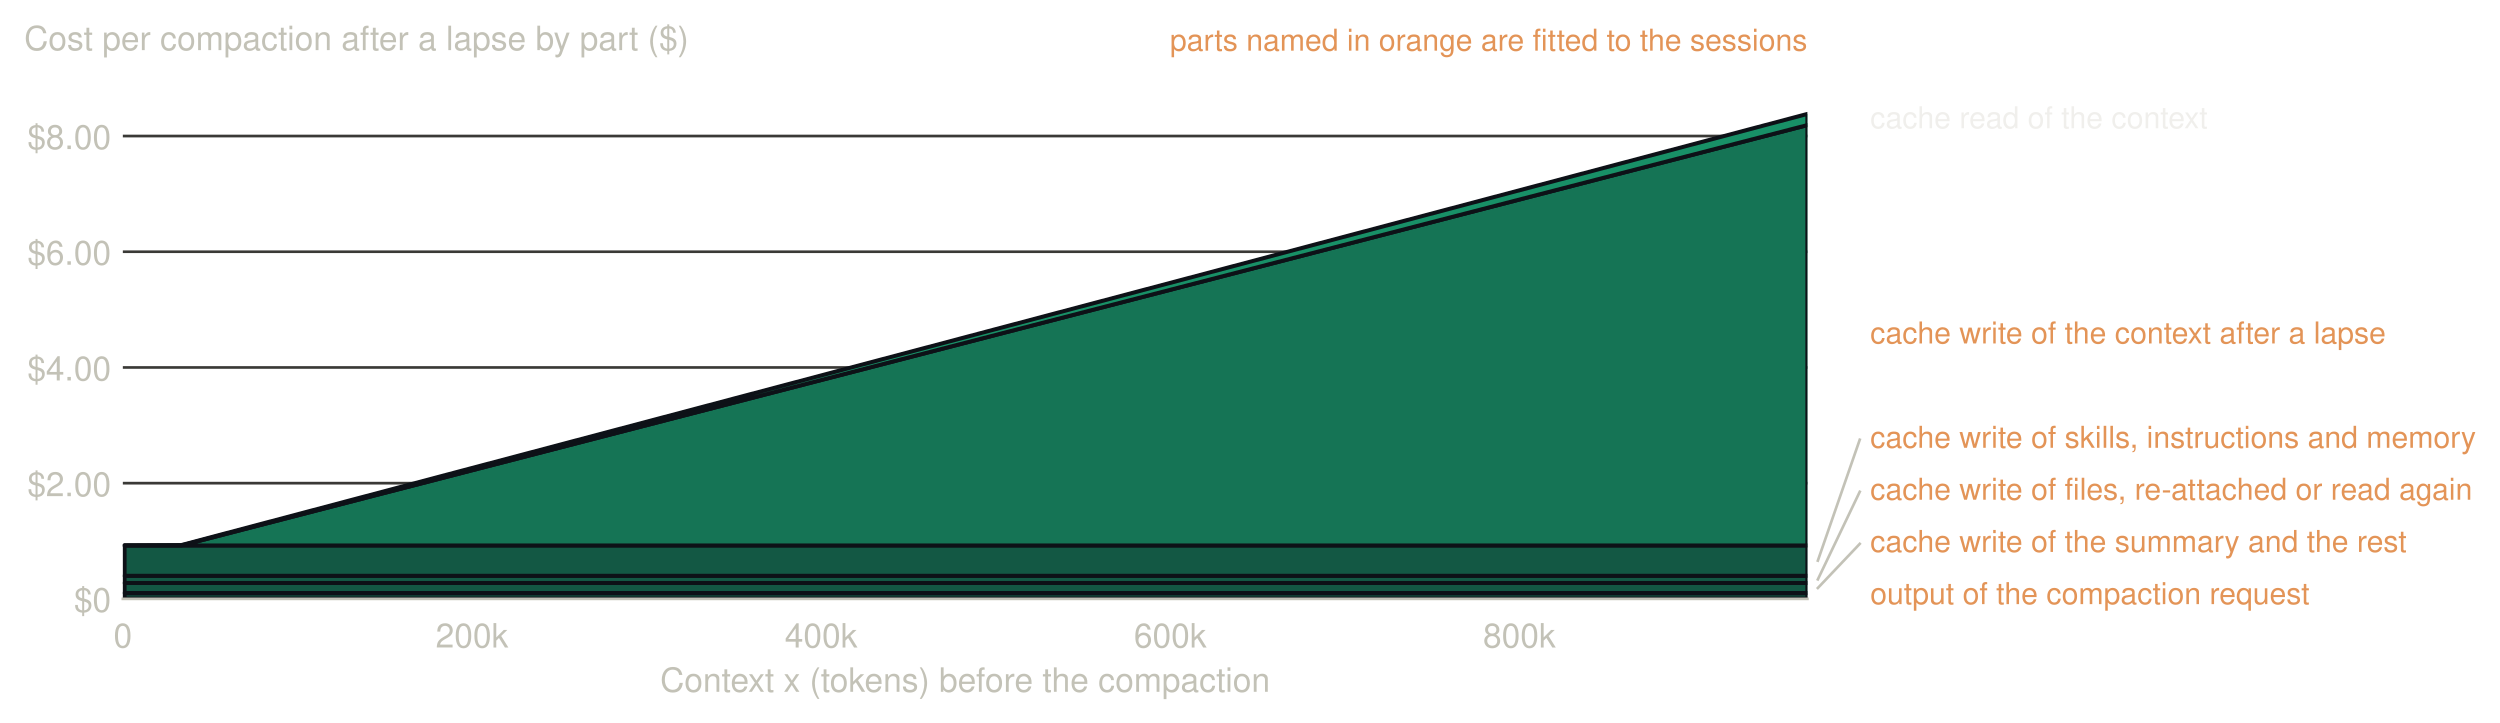
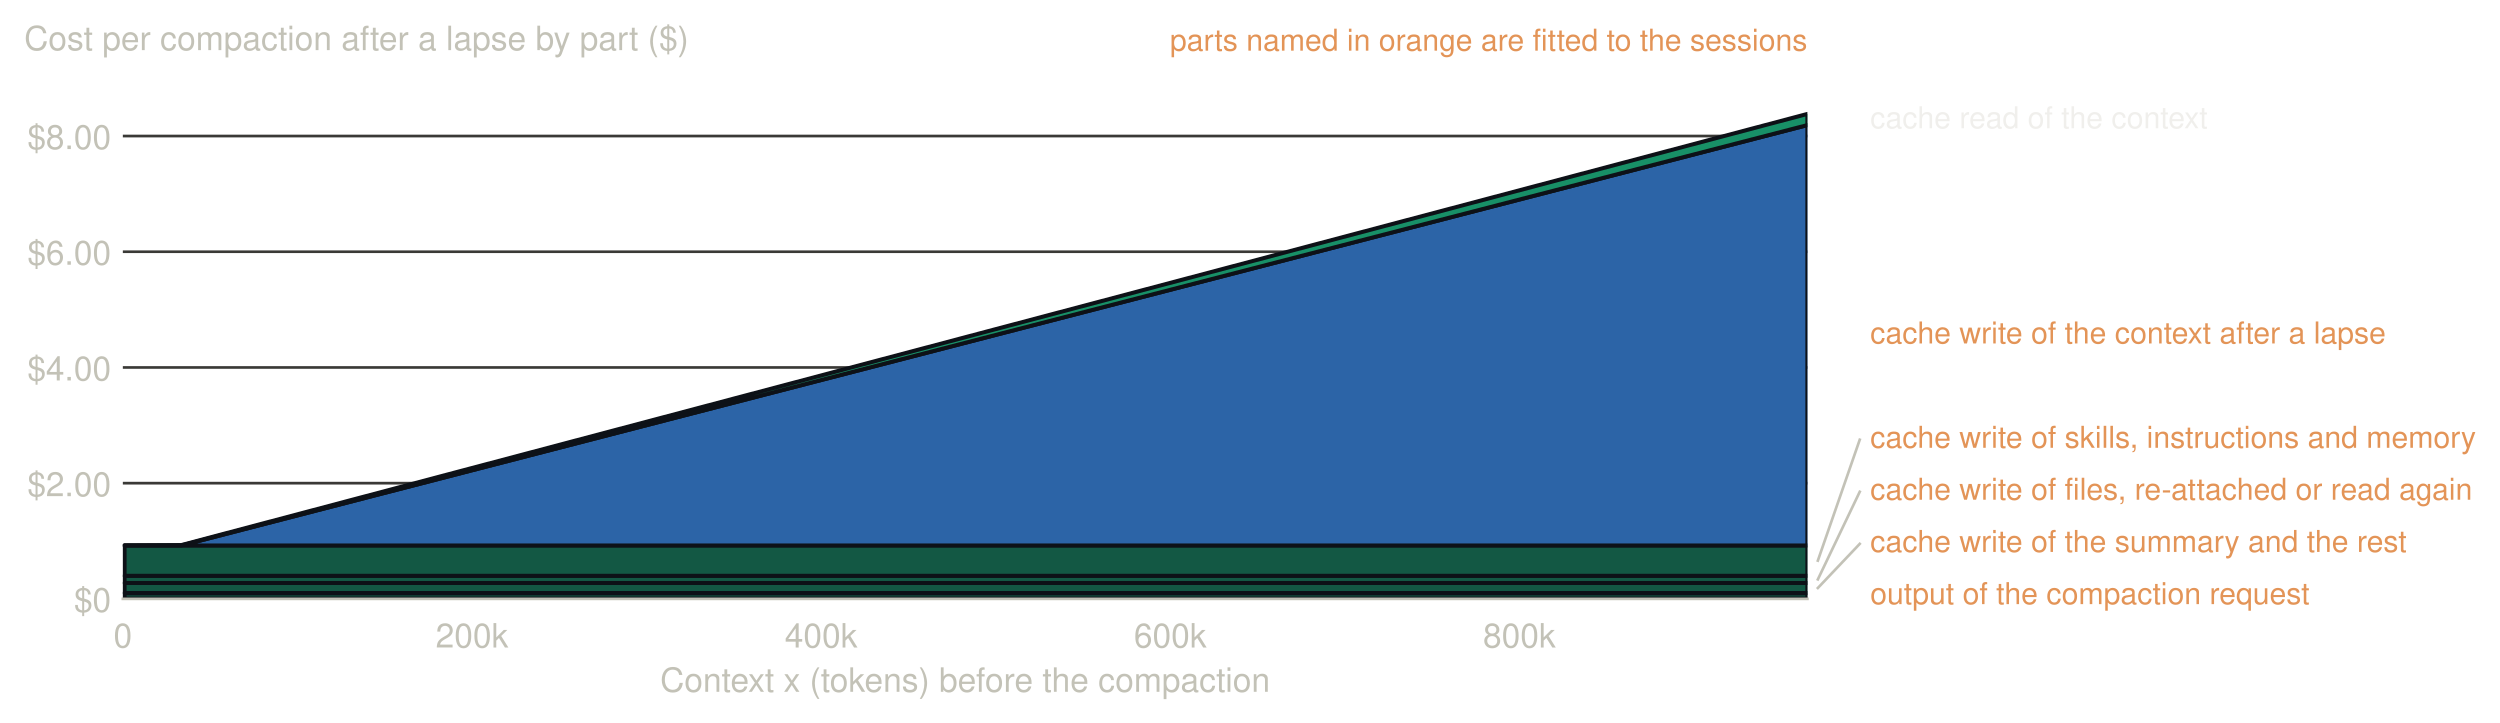
<svg xmlns="http://www.w3.org/2000/svg" xmlns:xlink="http://www.w3.org/1999/xlink" width="745.308pt" height="215.523pt" viewBox="0 0 745.308 215.523" version="1.1">
  <defs>
    <style type="text/css">*{stroke-linejoin: round; stroke-linecap: butt}</style>
  </defs>
  <g id="figure_1">
    <g id="patch_1">
      <path d="M 0 215.523  L 745.308 215.523  L 745.308 0  L 0 0  L 0 215.523  z " style="fill: none" />
    </g>
    <g id="axes_1">
      <g id="patch_2">
        <path d="M 36.62 178.54  L 538.82 178.54  L 538.82 23.308  L 36.62 23.308  L 36.62 178.54  z " style="fill: none" />
      </g>
      <g id="matplotlib.axis_1">
        <g id="xtick_1">
          <g id="line2d_1" />
          <g id="text_1">
            <text style="font-size: 10px; font-family: 'Helvetica', 'Arial', 'DejaVu Sans'; text-anchor: middle; fill: #c3c2b7" x="36.62" y="193.04" transform="rotate(-0 36.62 193.0397)">0</text>
          </g>
        </g>
        <g id="xtick_2">
          <g id="line2d_2" />
          <g id="text_2">
            <text style="font-size: 10px; font-family: 'Helvetica', 'Arial', 'DejaVu Sans'; text-anchor: middle; fill: #c3c2b7" x="140.703" y="193.04" transform="rotate(-0 140.7029 193.0397)">200k</text>
          </g>
        </g>
        <g id="xtick_3">
          <g id="line2d_3" />
          <g id="text_3">
            <text style="font-size: 10px; font-family: 'Helvetica', 'Arial', 'DejaVu Sans'; text-anchor: middle; fill: #c3c2b7" x="244.786" y="193.04" transform="rotate(-0 244.7858 193.0397)">400k</text>
          </g>
        </g>
        <g id="xtick_4">
          <g id="line2d_4" />
          <g id="text_4">
            <text style="font-size: 10px; font-family: 'Helvetica', 'Arial', 'DejaVu Sans'; text-anchor: middle; fill: #c3c2b7" x="348.869" y="193.04" transform="rotate(-0 348.8687 193.0397)">600k</text>
          </g>
        </g>
        <g id="xtick_5">
          <g id="line2d_5" />
          <g id="text_5">
            <text style="font-size: 10px; font-family: 'Helvetica', 'Arial', 'DejaVu Sans'; text-anchor: middle; fill: #c3c2b7" x="452.952" y="193.04" transform="rotate(-0 452.9516 193.0397)">800k</text>
          </g>
        </g>
        <g id="text_6">
          <text style="font-size: 10px; font-family: 'Helvetica', 'Arial', 'DejaVu Sans'; text-anchor: middle; fill: #c3c2b7" x="287.72" y="206.239" transform="rotate(-0 287.72 206.2389)">Context x (tokens) before the compaction</text>
        </g>
      </g>
      <g id="matplotlib.axis_2">
        <g id="ytick_1">
          <g id="line2d_6">
            <path d="M 36.62 178.54  L 538.82 178.54  " clip-path="url(#p40dd5f0ce1)" style="fill: none; stroke: #3a3936; stroke-width: 0.8; stroke-linecap: square" />
          </g>
          <g id="line2d_7" />
          <g id="text_7">
            <text style="font-size: 10px; font-family: 'Helvetica', 'Arial', 'DejaVu Sans'; text-anchor: end; fill: #c3c2b7" x="33.12" y="182.417" transform="rotate(-0 33.12 182.4171)">$0</text>
          </g>
        </g>
        <g id="ytick_2">
          <g id="line2d_8">
            <path d="M 36.62 144.044  L 538.82 144.044  " clip-path="url(#p40dd5f0ce1)" style="fill: none; stroke: #3a3936; stroke-width: 0.8; stroke-linecap: square" />
          </g>
          <g id="line2d_9" />
          <g id="text_8">
            <text style="font-size: 10px; font-family: 'Helvetica', 'Arial', 'DejaVu Sans'; text-anchor: end; fill: #c3c2b7" x="33.12" y="147.921" transform="rotate(-0 33.12 147.9211)">$2.00</text>
          </g>
        </g>
        <g id="ytick_3">
          <g id="line2d_10">
            <path d="M 36.62 109.548  L 538.82 109.548  " clip-path="url(#p40dd5f0ce1)" style="fill: none; stroke: #3a3936; stroke-width: 0.8; stroke-linecap: square" />
          </g>
          <g id="line2d_11" />
          <g id="text_9">
            <text style="font-size: 10px; font-family: 'Helvetica', 'Arial', 'DejaVu Sans'; text-anchor: end; fill: #c3c2b7" x="33.12" y="113.425" transform="rotate(-0 33.12 113.4251)">$4.00</text>
          </g>
        </g>
        <g id="ytick_4">
          <g id="line2d_12">
            <path d="M 36.62 75.052  L 538.82 75.052  " clip-path="url(#p40dd5f0ce1)" style="fill: none; stroke: #3a3936; stroke-width: 0.8; stroke-linecap: square" />
          </g>
          <g id="line2d_13" />
          <g id="text_10">
            <text style="font-size: 10px; font-family: 'Helvetica', 'Arial', 'DejaVu Sans'; text-anchor: end; fill: #c3c2b7" x="33.12" y="78.929" transform="rotate(-0 33.12 78.92906)">$6.00</text>
          </g>
        </g>
        <g id="ytick_5">
          <g id="line2d_14">
            <path d="M 36.62 40.556  L 538.82 40.556  " clip-path="url(#p40dd5f0ce1)" style="fill: none; stroke: #3a3936; stroke-width: 0.8; stroke-linecap: square" />
          </g>
          <g id="line2d_15" />
          <g id="text_11">
            <text style="font-size: 10px; font-family: 'Helvetica', 'Arial', 'DejaVu Sans'; text-anchor: end; fill: #c3c2b7" x="33.12" y="44.433" transform="rotate(-0 33.12 44.43306)">$8.00</text>
          </g>
        </g>
        <g id="text_12">
          <text style="font-size: 10px; font-family: 'Helvetica', 'Arial', 'DejaVu Sans'; text-anchor: start; fill: #c3c2b7" x="7.2" y="14.955" transform="rotate(-0 7.2 14.95469)">Cost per compaction after a lapse by part ($)</text>
        </g>
      </g>
      <g id="FillBetweenPolyCollection_1">
        <defs>
          <path id="m9f482cbc92" d="M 37.14 -38.742  L 37.14 -36.984  L 54.029 -36.984  L 108.817 -36.984  L 140.703 -36.984  L 296.827 -36.984  L 538.82 -36.984  L 538.82 -38.742  L 538.82 -38.742  L 296.827 -38.742  L 140.703 -38.742  L 108.817 -38.742  L 54.029 -38.742  L 37.14 -38.742  z " style="stroke: #0d1117; stroke-width: 1.2" />
        </defs>
        <g clip-path="url(#p40dd5f0ce1)">
          <use xlink:href="#m9f482cbc92" x="0" y="215.523" style="fill: #113b32; stroke: #0d1117; stroke-width: 1.2" />
        </g>
      </g>
      <g id="FillBetweenPolyCollection_2">
        <defs>
          <path id="m8b25e3327d" d="M 37.14 -41.721  L 37.14 -38.742  L 54.029 -38.742  L 108.817 -38.742  L 140.703 -38.742  L 296.827 -38.742  L 538.82 -38.742  L 538.82 -41.721  L 538.82 -41.721  L 296.827 -41.721  L 140.703 -41.721  L 108.817 -41.721  L 54.029 -41.721  L 37.14 -41.721  z " style="stroke: #0d1117; stroke-width: 1.2" />
        </defs>
        <g clip-path="url(#p40dd5f0ce1)">
          <use xlink:href="#m8b25e3327d" x="0" y="215.523" style="fill: #135844; stroke: #0d1117; stroke-width: 1.2" />
        </g>
      </g>
      <g id="FillBetweenPolyCollection_3">
        <defs>
          <path id="mfded7ef693" d="M 37.14 -43.863  L 37.14 -41.721  L 54.029 -41.721  L 108.817 -41.721  L 140.703 -41.721  L 296.827 -41.721  L 538.82 -41.721  L 538.82 -43.863  L 538.82 -43.863  L 296.827 -43.863  L 140.703 -43.863  L 108.817 -43.863  L 54.029 -43.863  L 37.14 -43.863  z " style="stroke: #0d1117; stroke-width: 1.2" />
        </defs>
        <g clip-path="url(#p40dd5f0ce1)">
          <use xlink:href="#mfded7ef693" x="0" y="215.523" style="fill: #135844; stroke: #0d1117; stroke-width: 1.2" />
        </g>
      </g>
      <g id="FillBetweenPolyCollection_4">
        <defs>
          <path id="m1e74249966" d="M 37.14 -52.905  L 37.14 -43.863  L 54.029 -43.863  L 108.817 -43.863  L 140.703 -43.863  L 296.827 -43.863  L 538.82 -43.863  L 538.82 -52.905  L 538.82 -52.905  L 296.827 -52.905  L 140.703 -52.905  L 108.817 -52.905  L 54.029 -52.905  L 37.14 -52.905  z " style="stroke: #0d1117; stroke-width: 1.2" />
        </defs>
        <g clip-path="url(#p40dd5f0ce1)">
          <use xlink:href="#m1e74249966" x="0" y="215.523" style="fill: #135844; stroke: #0d1117; stroke-width: 1.2" />
        </g>
      </g>
      <g id="FillBetweenPolyCollection_5">
        <defs>
-           <path id="m9c8a50943b" d="M 37.14 -52.905  L 37.14 -52.905  L 54.029 -52.905  L 108.817 -52.905  L 140.703 -52.905  L 296.827 -52.905  L 538.82 -52.905  L 538.82 -178.23  L 538.82 -178.23  L 296.827 -115.672  L 140.703 -75.311  L 108.817 -67.069  L 54.029 -52.905  L 37.14 -52.905  z " style="stroke: #0d1117; stroke-width: 1.2" />
+           <path id="m498f9317a9" d="M 37.14 -52.905  L 37.14 -52.905  L 54.029 -52.905  L 108.817 -52.905  L 140.703 -52.905  L 296.827 -52.905  L 538.82 -52.905  L 538.82 -178.23  L 538.82 -178.23  L 296.827 -115.672  L 140.703 -75.311  L 108.817 -67.069  L 54.029 -52.905  L 37.14 -52.905  z " style="stroke: #0d1117; stroke-width: 1.2" />
        </defs>
        <g clip-path="url(#p40dd5f0ce1)">
-           <use xlink:href="#m9c8a50943b" x="0" y="215.523" style="fill: #157455; stroke: #0d1117; stroke-width: 1.2" />
+           <use xlink:href="#m498f9317a9" x="0" y="215.523" style="fill: #2c64a7; stroke: #0d1117; stroke-width: 1.2" />
        </g>
      </g>
      <g id="FillBetweenPolyCollection_6">
        <defs>
          <path id="m443dce5f31" d="M 37.14 -52.909  L 37.14 -52.905  L 54.029 -52.905  L 108.817 -67.069  L 140.703 -75.311  L 296.827 -115.672  L 538.82 -178.23  L 538.82 -181.559  L 538.82 -181.559  L 296.827 -117.397  L 140.703 -76.001  L 108.817 -67.547  L 54.029 -53.021  L 37.14 -52.909  z " style="stroke: #0d1117; stroke-width: 1.2" />
        </defs>
        <g clip-path="url(#p40dd5f0ce1)">
          <use xlink:href="#m443dce5f31" x="0" y="215.523" style="fill: #189067; stroke: #0d1117; stroke-width: 1.2" />
        </g>
      </g>
      <g id="line2d_16">
        <path d="M 541.942 175.292  L 554.432 162.137  " style="fill: none; stroke: #c3c2b7; stroke-width: 0.8; stroke-linecap: square" />
      </g>
      <g id="line2d_17">
        <path d="M 541.942 172.732  L 554.432 146.614  " style="fill: none; stroke: #c3c2b7; stroke-width: 0.8; stroke-linecap: square" />
      </g>
      <g id="line2d_18">
        <path d="M 541.942 167.139  L 554.432 131.091  " style="fill: none; stroke: #c3c2b7; stroke-width: 0.8; stroke-linecap: square" />
      </g>
      <g id="patch_3">
        <path d="M 36.62 178.54  L 538.82 178.54  " style="fill: none; stroke: #c3c2b7; stroke-width: 0.8; stroke-linejoin: miter; stroke-linecap: square" />
      </g>
      <g id="text_13">
        <text style="font-size: 9px; font-family: 'Helvetica', 'Arial', 'DejaVu Sans'; text-anchor: start; fill: #e39457" x="557.555" y="180.098" transform="rotate(-0 557.5549 180.0977)">output of the compaction request</text>
      </g>
      <g id="text_14">
        <text style="font-size: 9px; font-family: 'Helvetica', 'Arial', 'DejaVu Sans'; text-anchor: start; fill: #e39457" x="557.555" y="164.548" transform="rotate(-0 557.5549 164.5478)">cache write of the summary and the rest</text>
      </g>
      <g id="text_15">
        <text style="font-size: 9px; font-family: 'Helvetica', 'Arial', 'DejaVu Sans'; text-anchor: start; fill: #e39457" x="557.555" y="148.994" transform="rotate(-0 557.5549 148.9936)">cache write of files, re-attached or read again</text>
      </g>
      <g id="text_16">
        <text style="font-size: 9px; font-family: 'Helvetica', 'Arial', 'DejaVu Sans'; text-anchor: start; fill: #e39457" x="557.555" y="133.501" transform="rotate(-0 557.5549 133.5014)">cache write of skills, instructions and memory</text>
      </g>
      <g id="text_17">
        <text style="font-size: 9px; font-family: 'Helvetica', 'Arial', 'DejaVu Sans'; text-anchor: start; fill: #e39457" x="557.555" y="102.393" transform="rotate(-0 557.5549 102.3926)">cache write of the context after a lapse</text>
      </g>
      <g id="text_18">
        <text style="font-size: 9px; font-family: 'Helvetica', 'Arial', 'DejaVu Sans'; text-anchor: start; fill: #f0efec" x="557.555" y="38.239" transform="rotate(-0 557.5549 38.23894)">cache read of the context</text>
      </g>
      <g id="text_19">
        <text style="font-size: 9px; font-family: 'Helvetica', 'Arial', 'DejaVu Sans'; text-anchor: end; fill: #e39457" x="538.82" y="15.107" transform="rotate(-0 538.82 15.10719)">parts named in orange are fitted to the sessions</text>
      </g>
    </g>
  </g>
  <defs>
    <clipPath id="p40dd5f0ce1">
      <rect x="36.62" y="23.308" width="502.2" height="155.232" />
    </clipPath>
  </defs>
</svg>
